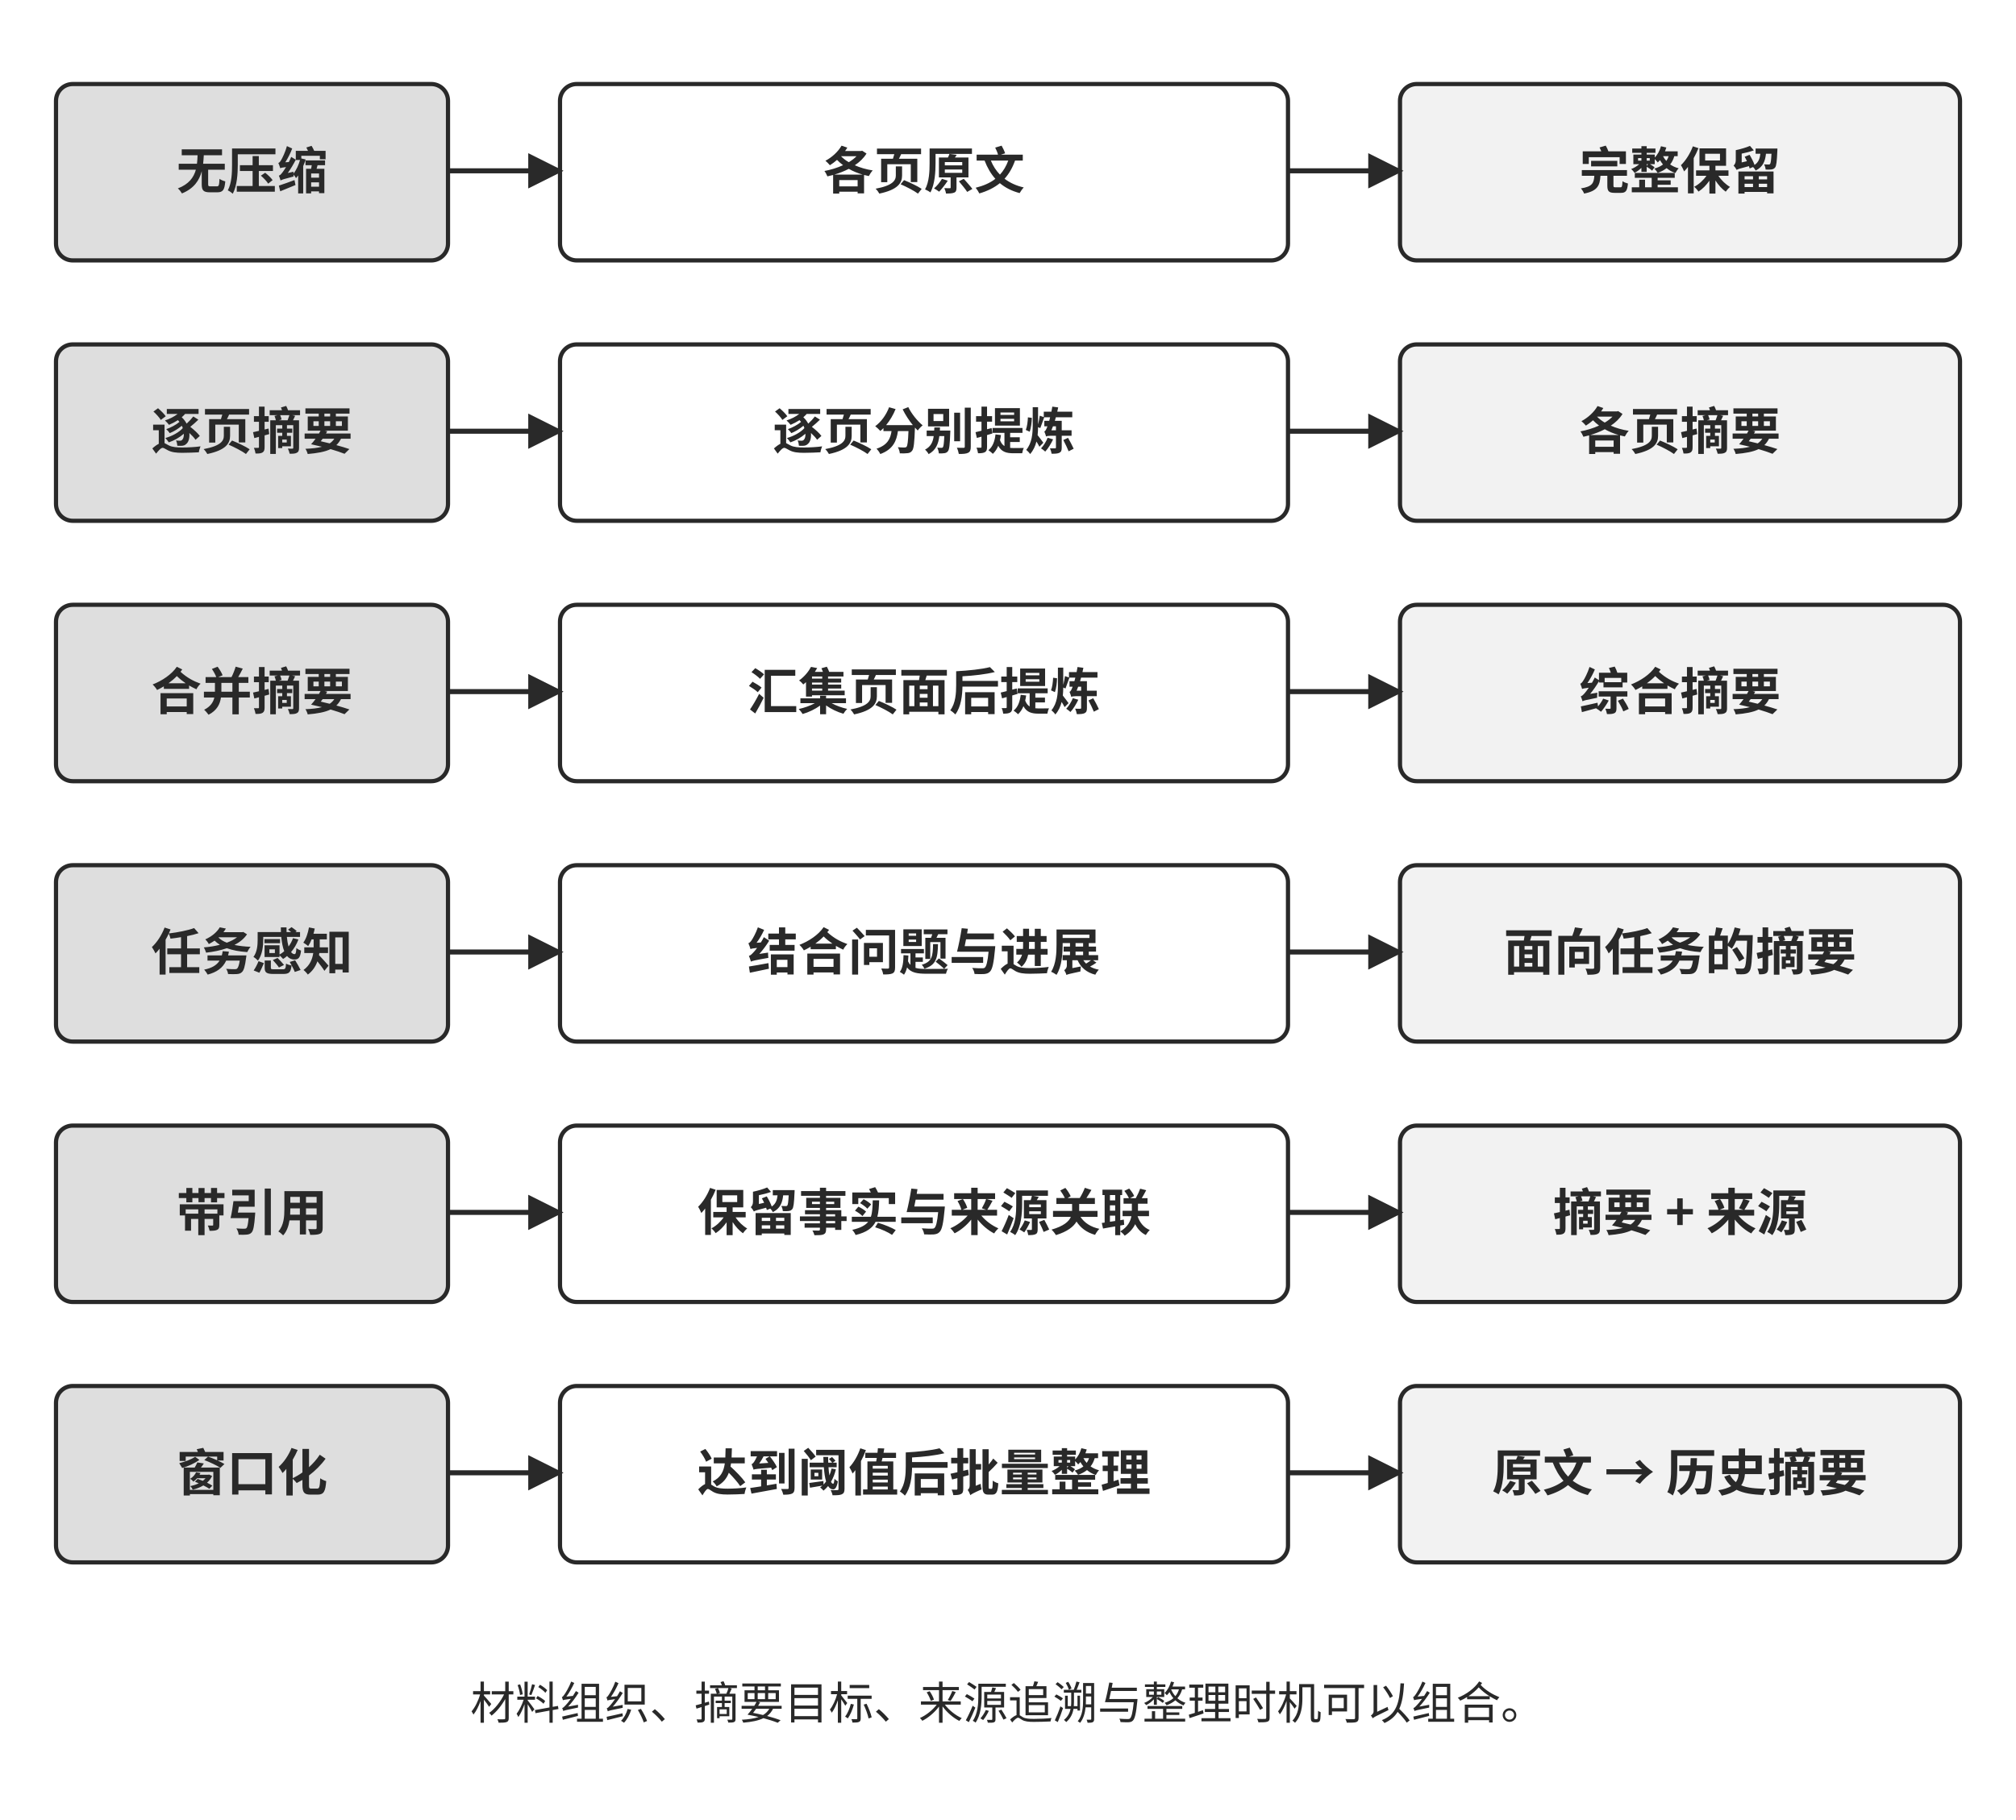
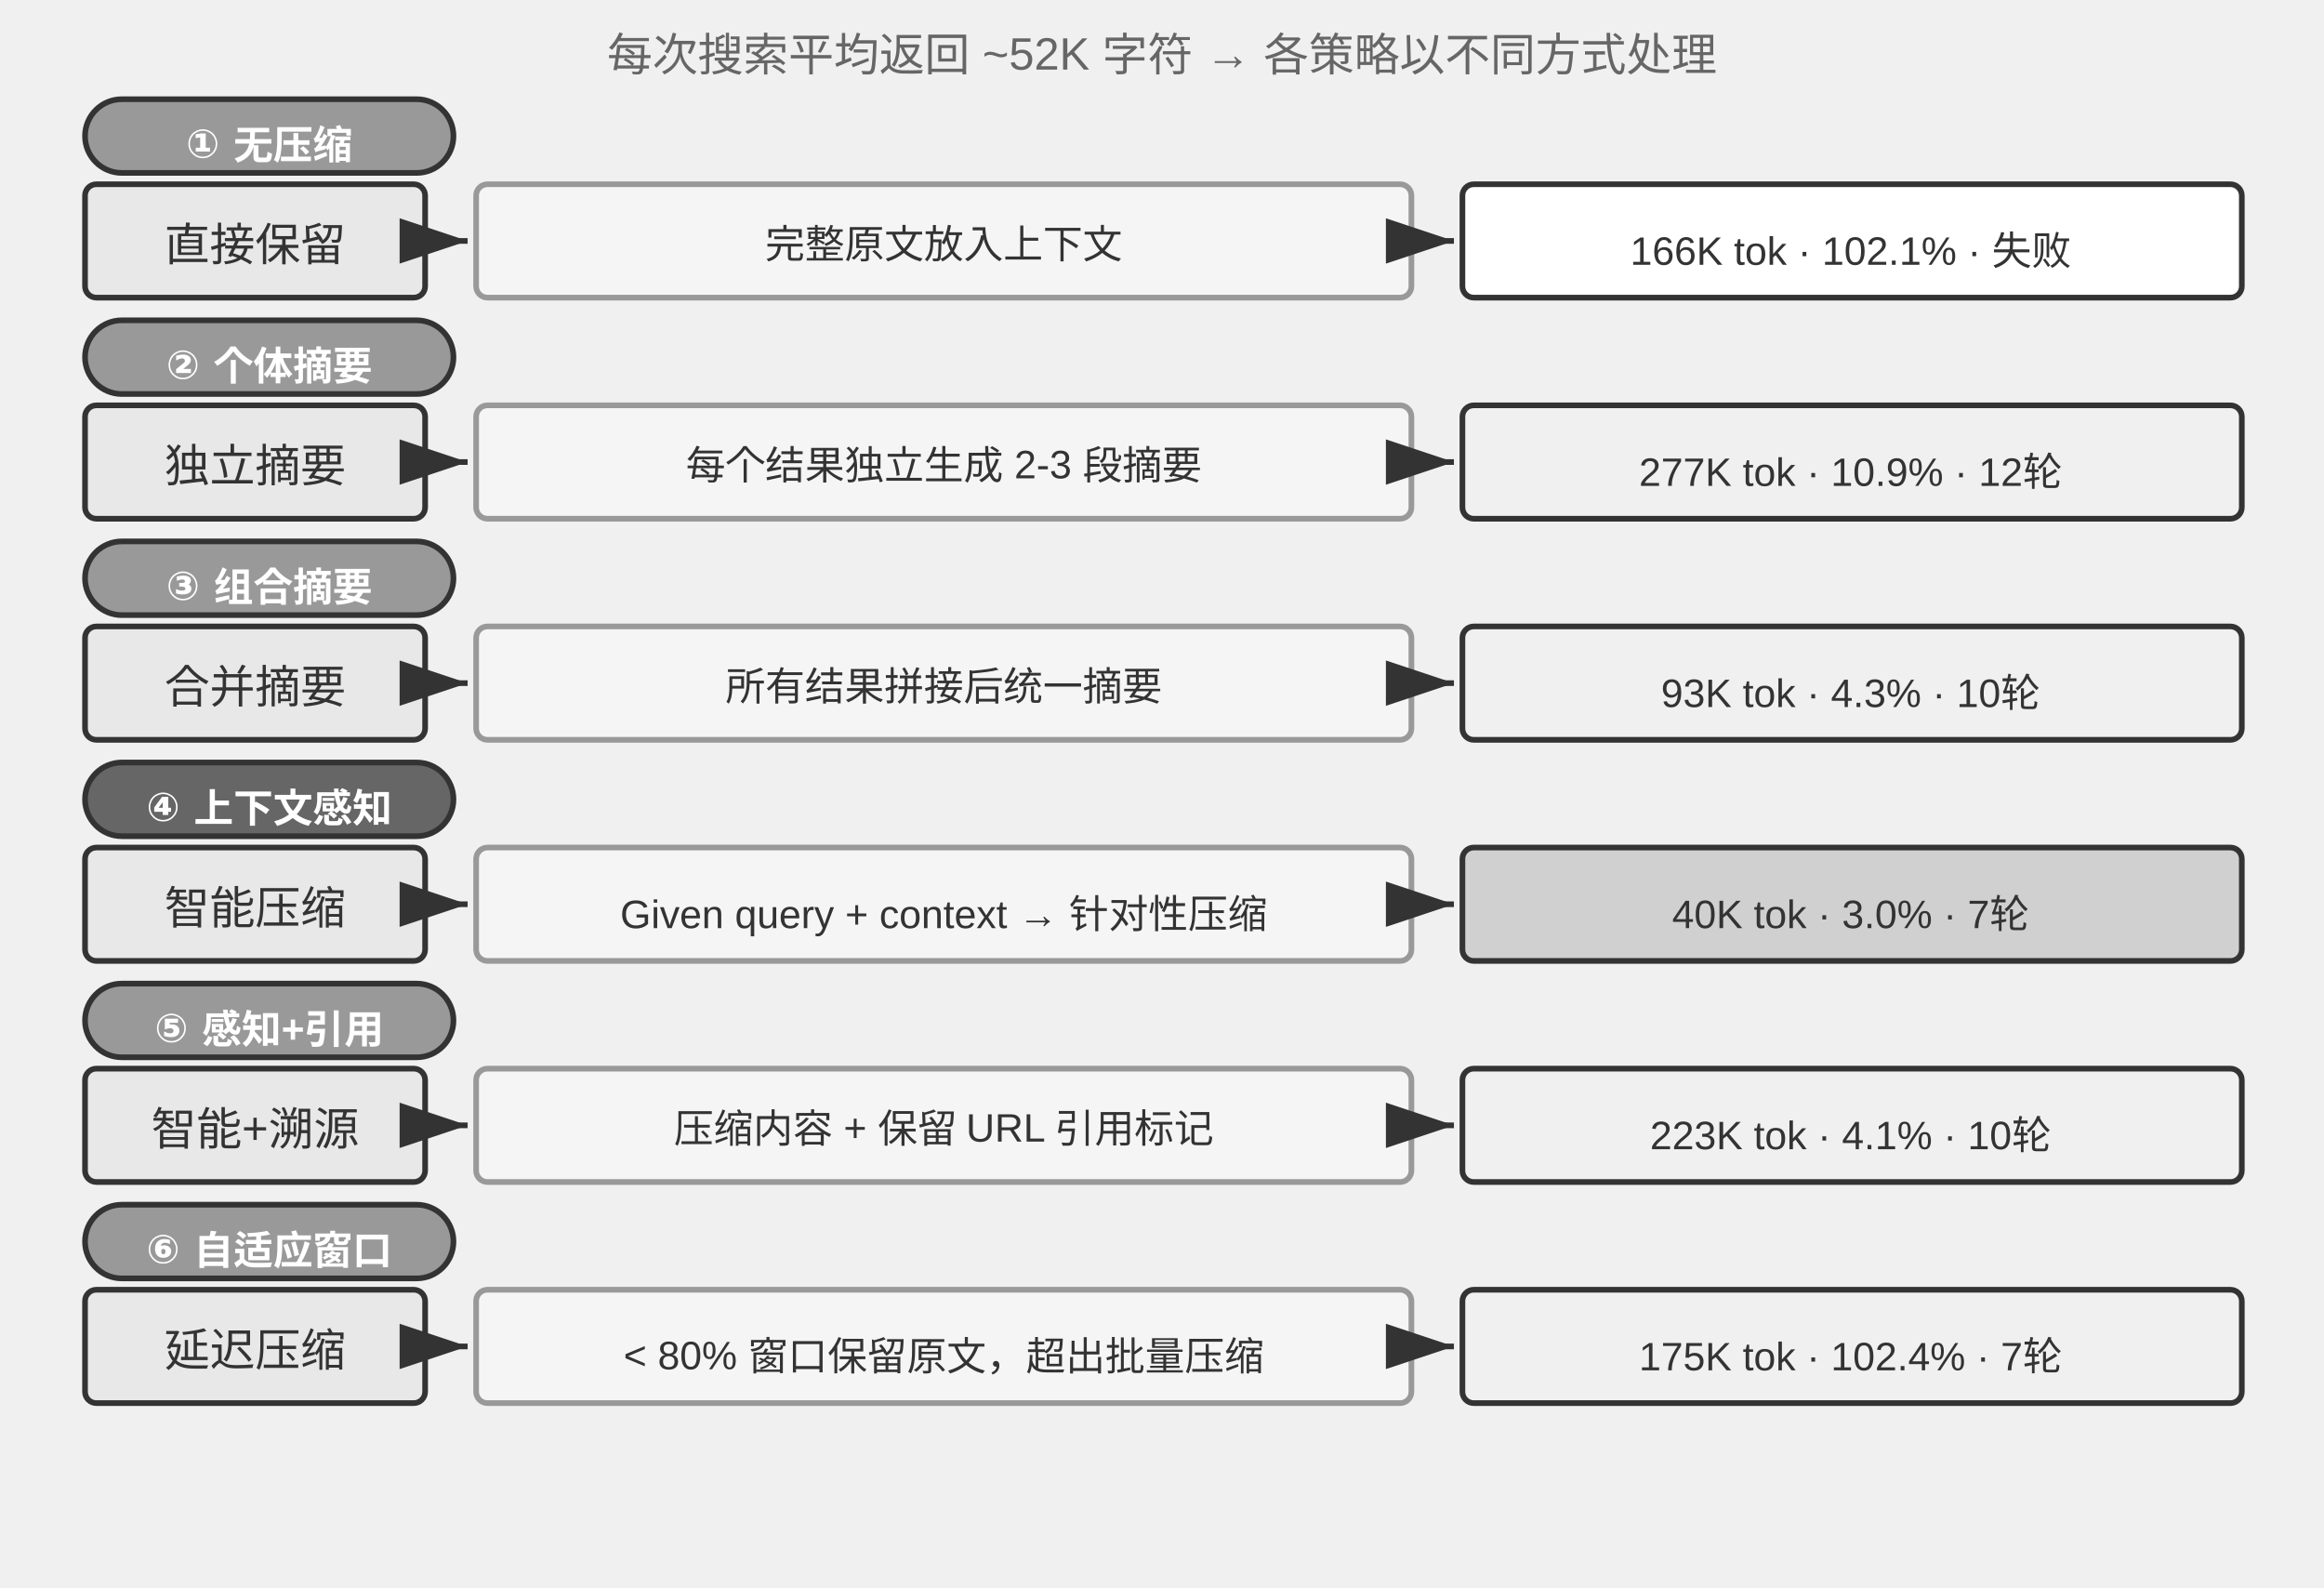
- <svg xmlns="http://www.w3.org/2000/svg" width="150mm" height="135.42mm" viewBox="0 0 720 650" role="img" aria-labelledby="title desc">
+ <svg xmlns="http://www.w3.org/2000/svg" viewBox="0 40 820 560" width="820" height="560" style="background:#ffffff">
  <defs>
-     <marker id="arrow" viewBox="0 0 10 10" refX="9" refY="5" markerWidth="7" markerHeight="7" orient="auto-start-reverse">
-       <path d="M0 0 L10 5 L0 10 Z" fill="#292929" />
+     <marker id="ah" markerWidth="12" markerHeight="8" refX="12" refY="4" orient="auto">
+       <polygon points="0 0, 12 4, 0 8" fill="#333333" />
+     </marker>
+     <marker id="ah-light" markerWidth="12" markerHeight="8" refX="12" refY="4" orient="auto">
+       <polygon points="0 0, 12 4, 0 8" fill="#999999" />
    </marker>
  </defs>
-   <rect width="720" height="650" fill="#ffffff" />
-   <rect x="20" y="30" width="140" height="63" rx="6" fill="#dedede" stroke="#292929" stroke-width="1.5" />
-   <text x="90.0" y="67.5" font-family="Noto Sans CJK SC,Source Han Sans CN,Microsoft YaHei,sans-serif" font-size="18" font-weight="700" text-anchor="middle" fill="#292929">无压缩</text>
-   <rect x="200" y="30" width="260" height="63" rx="6" fill="#ffffff" stroke="#292929" stroke-width="1.5" />
-   <text x="330.0" y="67.5" font-family="Noto Sans CJK SC,Source Han Sans CN,Microsoft YaHei,sans-serif" font-size="18" font-weight="700" text-anchor="middle" fill="#292929">各页原文</text>
-   <rect x="500" y="30" width="200" height="63" rx="6" fill="#f2f2f2" stroke="#292929" stroke-width="1.5" />
-   <text x="600.0" y="67.5" font-family="Noto Sans CJK SC,Source Han Sans CN,Microsoft YaHei,sans-serif" font-size="18" font-weight="700" text-anchor="middle" fill="#292929">完整保留</text>
-   <path d="M 160 61 L 200 61" fill="none" stroke="#292929" stroke-width="1.8" marker-end="url(#arrow)" />
-   <path d="M 460 61 L 500 61" fill="none" stroke="#292929" stroke-width="1.8" marker-end="url(#arrow)" />
-   <rect x="20" y="123" width="140" height="63" rx="6" fill="#dedede" stroke="#292929" stroke-width="1.5" />
-   <text x="90.0" y="160.5" font-family="Noto Sans CJK SC,Source Han Sans CN,Microsoft YaHei,sans-serif" font-size="18" font-weight="700" text-anchor="middle" fill="#292929">逐页摘要</text>
-   <rect x="200" y="123" width="260" height="63" rx="6" fill="#ffffff" stroke="#292929" stroke-width="1.5" />
-   <text x="330.0" y="160.5" font-family="Noto Sans CJK SC,Source Han Sans CN,Microsoft YaHei,sans-serif" font-size="18" font-weight="700" text-anchor="middle" fill="#292929">逐页分别提炼</text>
-   <rect x="500" y="123" width="200" height="63" rx="6" fill="#f2f2f2" stroke="#292929" stroke-width="1.5" />
-   <text x="600.0" y="160.5" font-family="Noto Sans CJK SC,Source Han Sans CN,Microsoft YaHei,sans-serif" font-size="18" font-weight="700" text-anchor="middle" fill="#292929">各页摘要</text>
-   <path d="M 160 154 L 200 154" fill="none" stroke="#292929" stroke-width="1.8" marker-end="url(#arrow)" />
-   <path d="M 460 154 L 500 154" fill="none" stroke="#292929" stroke-width="1.8" marker-end="url(#arrow)" />
-   <rect x="20" y="216" width="140" height="63" rx="6" fill="#dedede" stroke="#292929" stroke-width="1.5" />
-   <text x="90.0" y="253.5" font-family="Noto Sans CJK SC,Source Han Sans CN,Microsoft YaHei,sans-serif" font-size="18" font-weight="700" text-anchor="middle" fill="#292929">合并摘要</text>
-   <rect x="200" y="216" width="260" height="63" rx="6" fill="#ffffff" stroke="#292929" stroke-width="1.5" />
-   <text x="330.0" y="253.5" font-family="Noto Sans CJK SC,Source Han Sans CN,Microsoft YaHei,sans-serif" font-size="18" font-weight="700" text-anchor="middle" fill="#292929">汇集页面后提炼</text>
-   <rect x="500" y="216" width="200" height="63" rx="6" fill="#f2f2f2" stroke="#292929" stroke-width="1.5" />
-   <text x="600.0" y="253.5" font-family="Noto Sans CJK SC,Source Han Sans CN,Microsoft YaHei,sans-serif" font-size="18" font-weight="700" text-anchor="middle" fill="#292929">综合摘要</text>
-   <path d="M 160 247 L 200 247" fill="none" stroke="#292929" stroke-width="1.8" marker-end="url(#arrow)" />
-   <path d="M 460 247 L 500 247" fill="none" stroke="#292929" stroke-width="1.8" marker-end="url(#arrow)" />
-   <rect x="20" y="309" width="140" height="63" rx="6" fill="#dedede" stroke="#292929" stroke-width="1.5" />
-   <text x="90.0" y="346.5" font-family="Noto Sans CJK SC,Source Han Sans CN,Microsoft YaHei,sans-serif" font-size="18" font-weight="700" text-anchor="middle" fill="#292929">任务感知</text>
-   <rect x="200" y="309" width="260" height="63" rx="6" fill="#ffffff" stroke="#292929" stroke-width="1.5" />
-   <text x="330.0" y="346.5" font-family="Noto Sans CJK SC,Source Han Sans CN,Microsoft YaHei,sans-serif" font-size="18" font-weight="700" text-anchor="middle" fill="#292929">结合问题与进展</text>
-   <rect x="500" y="309" width="200" height="63" rx="6" fill="#f2f2f2" stroke="#292929" stroke-width="1.5" />
-   <text x="600.0" y="346.5" font-family="Noto Sans CJK SC,Source Han Sans CN,Microsoft YaHei,sans-serif" font-size="18" font-weight="700" text-anchor="middle" fill="#292929">面向任务的摘要</text>
-   <path d="M 160 340 L 200 340" fill="none" stroke="#292929" stroke-width="1.8" marker-end="url(#arrow)" />
-   <path d="M 460 340 L 500 340" fill="none" stroke="#292929" stroke-width="1.8" marker-end="url(#arrow)" />
-   <rect x="20" y="402" width="140" height="63" rx="6" fill="#dedede" stroke="#292929" stroke-width="1.5" />
-   <text x="90.0" y="439.5" font-family="Noto Sans CJK SC,Source Han Sans CN,Microsoft YaHei,sans-serif" font-size="18" font-weight="700" text-anchor="middle" fill="#292929">带引用</text>
-   <rect x="200" y="402" width="260" height="63" rx="6" fill="#ffffff" stroke="#292929" stroke-width="1.5" />
-   <text x="330.0" y="439.5" font-family="Noto Sans CJK SC,Source Han Sans CN,Microsoft YaHei,sans-serif" font-size="18" font-weight="700" text-anchor="middle" fill="#292929">保留事实与来源关联</text>
-   <rect x="500" y="402" width="200" height="63" rx="6" fill="#f2f2f2" stroke="#292929" stroke-width="1.5" />
-   <text x="600.0" y="439.5" font-family="Noto Sans CJK SC,Source Han Sans CN,Microsoft YaHei,sans-serif" font-size="18" font-weight="700" text-anchor="middle" fill="#292929">摘要 + 来源</text>
-   <path d="M 160 433 L 200 433" fill="none" stroke="#292929" stroke-width="1.8" marker-end="url(#arrow)" />
-   <path d="M 460 433 L 500 433" fill="none" stroke="#292929" stroke-width="1.8" marker-end="url(#arrow)" />
-   <rect x="20" y="495" width="140" height="63" rx="6" fill="#dedede" stroke="#292929" stroke-width="1.5" />
-   <text x="90.0" y="532.5" font-family="Noto Sans CJK SC,Source Han Sans CN,Microsoft YaHei,sans-serif" font-size="18" font-weight="700" text-anchor="middle" fill="#292929">窗口化</text>
-   <rect x="200" y="495" width="260" height="63" rx="6" fill="#ffffff" stroke="#292929" stroke-width="1.5" />
-   <text x="330.0" y="532.5" font-family="Noto Sans CJK SC,Source Han Sans CN,Microsoft YaHei,sans-serif" font-size="18" font-weight="700" text-anchor="middle" fill="#292929">达到阈值后批量整理</text>
-   <rect x="500" y="495" width="200" height="63" rx="6" fill="#f2f2f2" stroke="#292929" stroke-width="1.5" />
-   <text x="600.0" y="532.5" font-family="Noto Sans CJK SC,Source Han Sans CN,Microsoft YaHei,sans-serif" font-size="18" font-weight="700" text-anchor="middle" fill="#292929">原文 → 历史摘要</text>
-   <path d="M 160 526 L 200 526" fill="none" stroke="#292929" stroke-width="1.8" marker-end="url(#arrow)" />
-   <path d="M 460 526 L 500 526" fill="none" stroke="#292929" stroke-width="1.8" marker-end="url(#arrow)" />
-   <text x="360" y="614" font-family="Noto Sans CJK SC,Source Han Sans CN,Microsoft YaHei,sans-serif" font-size="16" font-weight="400" text-anchor="middle" fill="#292929">材料组织、摘要目标、来源追溯与整理时机可以组合。</text>
+   <text x="410" y="58" font-family="Arial, 'Helvetica Neue', Helvetica, 'PingFang SC', 'Microsoft YaHei', sans-serif" font-size="16" fill="#666666" text-anchor="middle" dominant-baseline="central" font-weight="normal">每次搜索平均返回 ~52K 字符 → 各策略以不同方式处理</text>
+   <rect x="30" y="75" width="130" height="26" rx="13" fill="#999999" stroke="#333333" stroke-width="2" />
+   <text x="95.0" y="88.0" font-family="Arial, 'Helvetica Neue', Helvetica, 'PingFang SC', 'Microsoft YaHei', sans-serif" font-size="14" fill="#ffffff" text-anchor="middle" dominant-baseline="central" font-weight="bold">① 无压缩</text>
+   <rect x="30" y="105" width="120" height="40" rx="4" fill="#e8e8e8" stroke="#333333" stroke-width="2" />
+   <text x="90" y="125" font-family="Arial, 'Helvetica Neue', Helvetica, 'PingFang SC', 'Microsoft YaHei', sans-serif" font-size="16" fill="#333333" text-anchor="middle" dominant-baseline="central" font-weight="normal">直接保留</text>
+   <line x1="152" y1="125" x2="165" y2="125" stroke="#333333" stroke-width="2" marker-end="url(#ah)" />
+   <rect x="168" y="105" width="330" height="40" rx="4" fill="#f5f5f5" stroke="#999999" stroke-width="2" />
+   <text x="333" y="125" font-family="Arial, 'Helvetica Neue', Helvetica, 'PingFang SC', 'Microsoft YaHei', sans-serif" font-size="14" fill="#333333" text-anchor="middle" dominant-baseline="central" font-weight="normal">完整原文放入上下文</text>
+   <line x1="500" y1="125" x2="513" y2="125" stroke="#333333" stroke-width="2" marker-end="url(#ah)" />
+   <rect x="516" y="105" width="275" height="40" rx="4" fill="#ffffff" stroke="#333333" stroke-width="2" />
+   <text x="653" y="125" font-family="Arial, 'Helvetica Neue', Helvetica, 'PingFang SC', 'Microsoft YaHei', sans-serif" font-size="14" fill="#333333" text-anchor="middle" dominant-baseline="central" font-weight="normal">166K tok · 102.1% · 失败</text>
+   <rect x="30" y="153" width="130" height="26" rx="13" fill="#999999" stroke="#333333" stroke-width="2" />
+   <text x="95.0" y="166.0" font-family="Arial, 'Helvetica Neue', Helvetica, 'PingFang SC', 'Microsoft YaHei', sans-serif" font-size="14" fill="#ffffff" text-anchor="middle" dominant-baseline="central" font-weight="bold">② 个体摘要</text>
+   <rect x="30" y="183" width="120" height="40" rx="4" fill="#e8e8e8" stroke="#333333" stroke-width="2" />
+   <text x="90" y="203" font-family="Arial, 'Helvetica Neue', Helvetica, 'PingFang SC', 'Microsoft YaHei', sans-serif" font-size="16" fill="#333333" text-anchor="middle" dominant-baseline="central" font-weight="normal">独立摘要</text>
+   <line x1="152" y1="203" x2="165" y2="203" stroke="#333333" stroke-width="2" marker-end="url(#ah)" />
+   <rect x="168" y="183" width="330" height="40" rx="4" fill="#f5f5f5" stroke="#999999" stroke-width="2" />
+   <text x="333" y="203" font-family="Arial, 'Helvetica Neue', Helvetica, 'PingFang SC', 'Microsoft YaHei', sans-serif" font-size="14" fill="#333333" text-anchor="middle" dominant-baseline="central" font-weight="normal">每个结果独立生成 2-3 段摘要</text>
+   <line x1="500" y1="203" x2="513" y2="203" stroke="#333333" stroke-width="2" marker-end="url(#ah)" />
+   <rect x="516" y="183" width="275" height="40" rx="4" fill="#f0f0f0" stroke="#333333" stroke-width="2" />
+   <text x="653" y="203" font-family="Arial, 'Helvetica Neue', Helvetica, 'PingFang SC', 'Microsoft YaHei', sans-serif" font-size="14" fill="#333333" text-anchor="middle" dominant-baseline="central" font-weight="normal">277K tok · 10.9% · 12轮</text>
+   <rect x="30" y="231" width="130" height="26" rx="13" fill="#999999" stroke="#333333" stroke-width="2" />
+   <text x="95.0" y="244.0" font-family="Arial, 'Helvetica Neue', Helvetica, 'PingFang SC', 'Microsoft YaHei', sans-serif" font-size="14" fill="#ffffff" text-anchor="middle" dominant-baseline="central" font-weight="bold">③ 组合摘要</text>
+   <rect x="30" y="261" width="120" height="40" rx="4" fill="#e8e8e8" stroke="#333333" stroke-width="2" />
+   <text x="90" y="281" font-family="Arial, 'Helvetica Neue', Helvetica, 'PingFang SC', 'Microsoft YaHei', sans-serif" font-size="16" fill="#333333" text-anchor="middle" dominant-baseline="central" font-weight="normal">合并摘要</text>
+   <line x1="152" y1="281" x2="165" y2="281" stroke="#333333" stroke-width="2" marker-end="url(#ah)" />
+   <rect x="168" y="261" width="330" height="40" rx="4" fill="#f5f5f5" stroke="#999999" stroke-width="2" />
+   <text x="333" y="281" font-family="Arial, 'Helvetica Neue', Helvetica, 'PingFang SC', 'Microsoft YaHei', sans-serif" font-size="14" fill="#333333" text-anchor="middle" dominant-baseline="central" font-weight="normal">所有结果拼接后统一摘要</text>
+   <line x1="500" y1="281" x2="513" y2="281" stroke="#333333" stroke-width="2" marker-end="url(#ah)" />
+   <rect x="516" y="261" width="275" height="40" rx="4" fill="#f0f0f0" stroke="#333333" stroke-width="2" />
+   <text x="653" y="281" font-family="Arial, 'Helvetica Neue', Helvetica, 'PingFang SC', 'Microsoft YaHei', sans-serif" font-size="14" fill="#333333" text-anchor="middle" dominant-baseline="central" font-weight="normal">93K tok · 4.3% · 10轮</text>
+   <rect x="30" y="309" width="130" height="26" rx="13" fill="#666666" stroke="#333333" stroke-width="2" />
+   <text x="95.0" y="322.0" font-family="Arial, 'Helvetica Neue', Helvetica, 'PingFang SC', 'Microsoft YaHei', sans-serif" font-size="14" fill="#ffffff" text-anchor="middle" dominant-baseline="central" font-weight="bold">④ 上下文感知</text>
+   <rect x="30" y="339" width="120" height="40" rx="4" fill="#e8e8e8" stroke="#333333" stroke-width="2" />
+   <text x="90" y="359" font-family="Arial, 'Helvetica Neue', Helvetica, 'PingFang SC', 'Microsoft YaHei', sans-serif" font-size="16" fill="#333333" text-anchor="middle" dominant-baseline="central" font-weight="normal">智能压缩</text>
+   <line x1="152" y1="359" x2="165" y2="359" stroke="#333333" stroke-width="2" marker-end="url(#ah)" />
+   <rect x="168" y="339" width="330" height="40" rx="4" fill="#f5f5f5" stroke="#999999" stroke-width="2" />
+   <text x="333" y="359" font-family="Arial, 'Helvetica Neue', Helvetica, 'PingFang SC', 'Microsoft YaHei', sans-serif" font-size="14" fill="#333333" text-anchor="middle" dominant-baseline="central" font-weight="normal">Given query + context → 针对性压缩</text>
+   <line x1="500" y1="359" x2="513" y2="359" stroke="#333333" stroke-width="2" marker-end="url(#ah)" />
+   <rect x="516" y="339" width="275" height="40" rx="4" fill="#d0d0d0" stroke="#333333" stroke-width="2" />
+   <text x="653" y="359" font-family="Arial, 'Helvetica Neue', Helvetica, 'PingFang SC', 'Microsoft YaHei', sans-serif" font-size="14" fill="#333333" text-anchor="middle" dominant-baseline="central" font-weight="normal">40K tok · 3.0% · 7轮</text>
+   <rect x="30" y="387" width="130" height="26" rx="13" fill="#999999" stroke="#333333" stroke-width="2" />
+   <text x="95.0" y="400.0" font-family="Arial, 'Helvetica Neue', Helvetica, 'PingFang SC', 'Microsoft YaHei', sans-serif" font-size="14" fill="#ffffff" text-anchor="middle" dominant-baseline="central" font-weight="bold">⑤ 感知+引用</text>
+   <rect x="30" y="417" width="120" height="40" rx="4" fill="#e8e8e8" stroke="#333333" stroke-width="2" />
+   <text x="90" y="437" font-family="Arial, 'Helvetica Neue', Helvetica, 'PingFang SC', 'Microsoft YaHei', sans-serif" font-size="16" fill="#333333" text-anchor="middle" dominant-baseline="central" font-weight="normal">智能+溯源</text>
+   <line x1="152" y1="437" x2="165" y2="437" stroke="#333333" stroke-width="2" marker-end="url(#ah)" />
+   <rect x="168" y="417" width="330" height="40" rx="4" fill="#f5f5f5" stroke="#999999" stroke-width="2" />
+   <text x="333" y="437" font-family="Arial, 'Helvetica Neue', Helvetica, 'PingFang SC', 'Microsoft YaHei', sans-serif" font-size="14" fill="#333333" text-anchor="middle" dominant-baseline="central" font-weight="normal">压缩内容 + 保留 URL 引用标记</text>
+   <line x1="500" y1="437" x2="513" y2="437" stroke="#333333" stroke-width="2" marker-end="url(#ah)" />
+   <rect x="516" y="417" width="275" height="40" rx="4" fill="#f0f0f0" stroke="#333333" stroke-width="2" />
+   <text x="653" y="437" font-family="Arial, 'Helvetica Neue', Helvetica, 'PingFang SC', 'Microsoft YaHei', sans-serif" font-size="14" fill="#333333" text-anchor="middle" dominant-baseline="central" font-weight="normal">223K tok · 4.1% · 10轮</text>
+   <rect x="30" y="465" width="130" height="26" rx="13" fill="#999999" stroke="#333333" stroke-width="2" />
+   <text x="95.0" y="478.0" font-family="Arial, 'Helvetica Neue', Helvetica, 'PingFang SC', 'Microsoft YaHei', sans-serif" font-size="14" fill="#ffffff" text-anchor="middle" dominant-baseline="central" font-weight="bold">⑥ 自适应窗口</text>
+   <rect x="30" y="495" width="120" height="40" rx="4" fill="#e8e8e8" stroke="#333333" stroke-width="2" />
+   <text x="90" y="515" font-family="Arial, 'Helvetica Neue', Helvetica, 'PingFang SC', 'Microsoft YaHei', sans-serif" font-size="16" fill="#333333" text-anchor="middle" dominant-baseline="central" font-weight="normal">延迟压缩</text>
+   <line x1="152" y1="515" x2="165" y2="515" stroke="#333333" stroke-width="2" marker-end="url(#ah)" />
+   <rect x="168" y="495" width="330" height="40" rx="4" fill="#f5f5f5" stroke="#999999" stroke-width="2" />
+   <text x="333" y="515" font-family="Arial, 'Helvetica Neue', Helvetica, 'PingFang SC', 'Microsoft YaHei', sans-serif" font-size="14" fill="#333333" text-anchor="middle" dominant-baseline="central" font-weight="normal">&lt; 80% 窗口保留原文，超出批量压缩</text>
+   <line x1="500" y1="515" x2="513" y2="515" stroke="#333333" stroke-width="2" marker-end="url(#ah)" />
+   <rect x="516" y="495" width="275" height="40" rx="4" fill="#f0f0f0" stroke="#333333" stroke-width="2" />
+   <text x="653" y="515" font-family="Arial, 'Helvetica Neue', Helvetica, 'PingFang SC', 'Microsoft YaHei', sans-serif" font-size="14" fill="#333333" text-anchor="middle" dominant-baseline="central" font-weight="normal">175K tok · 102.4% · 7轮</text>
</svg>
